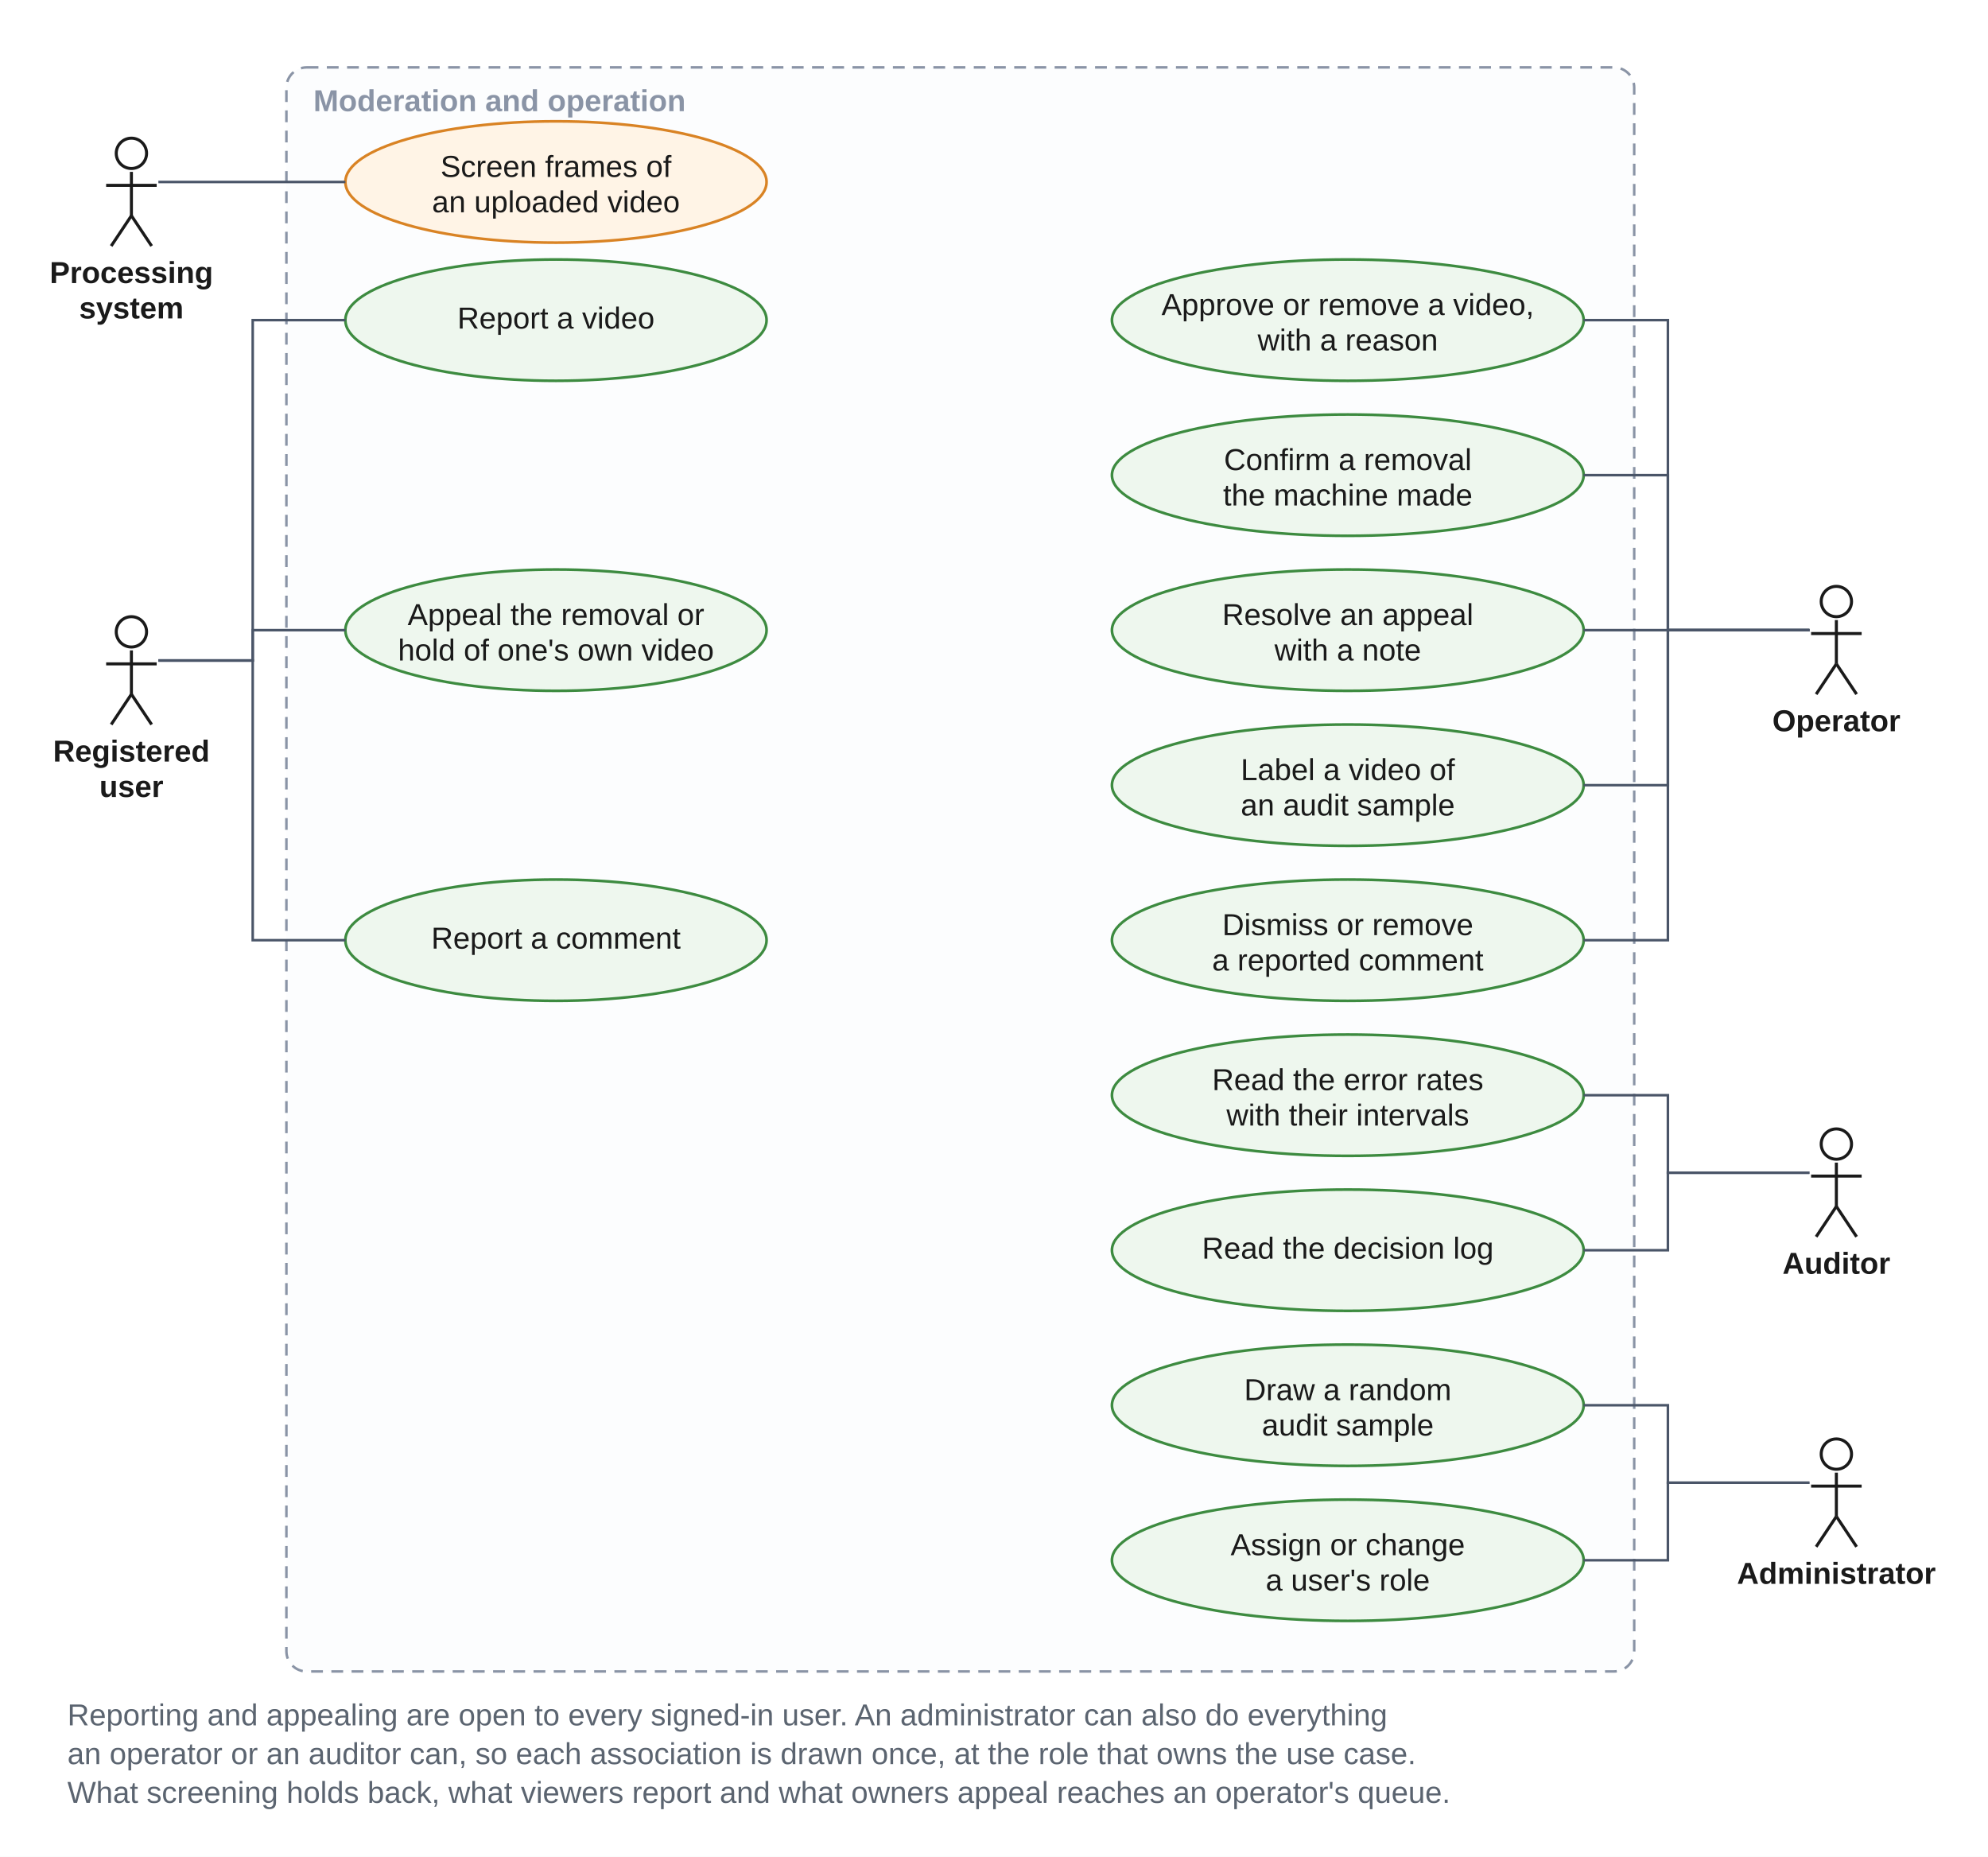
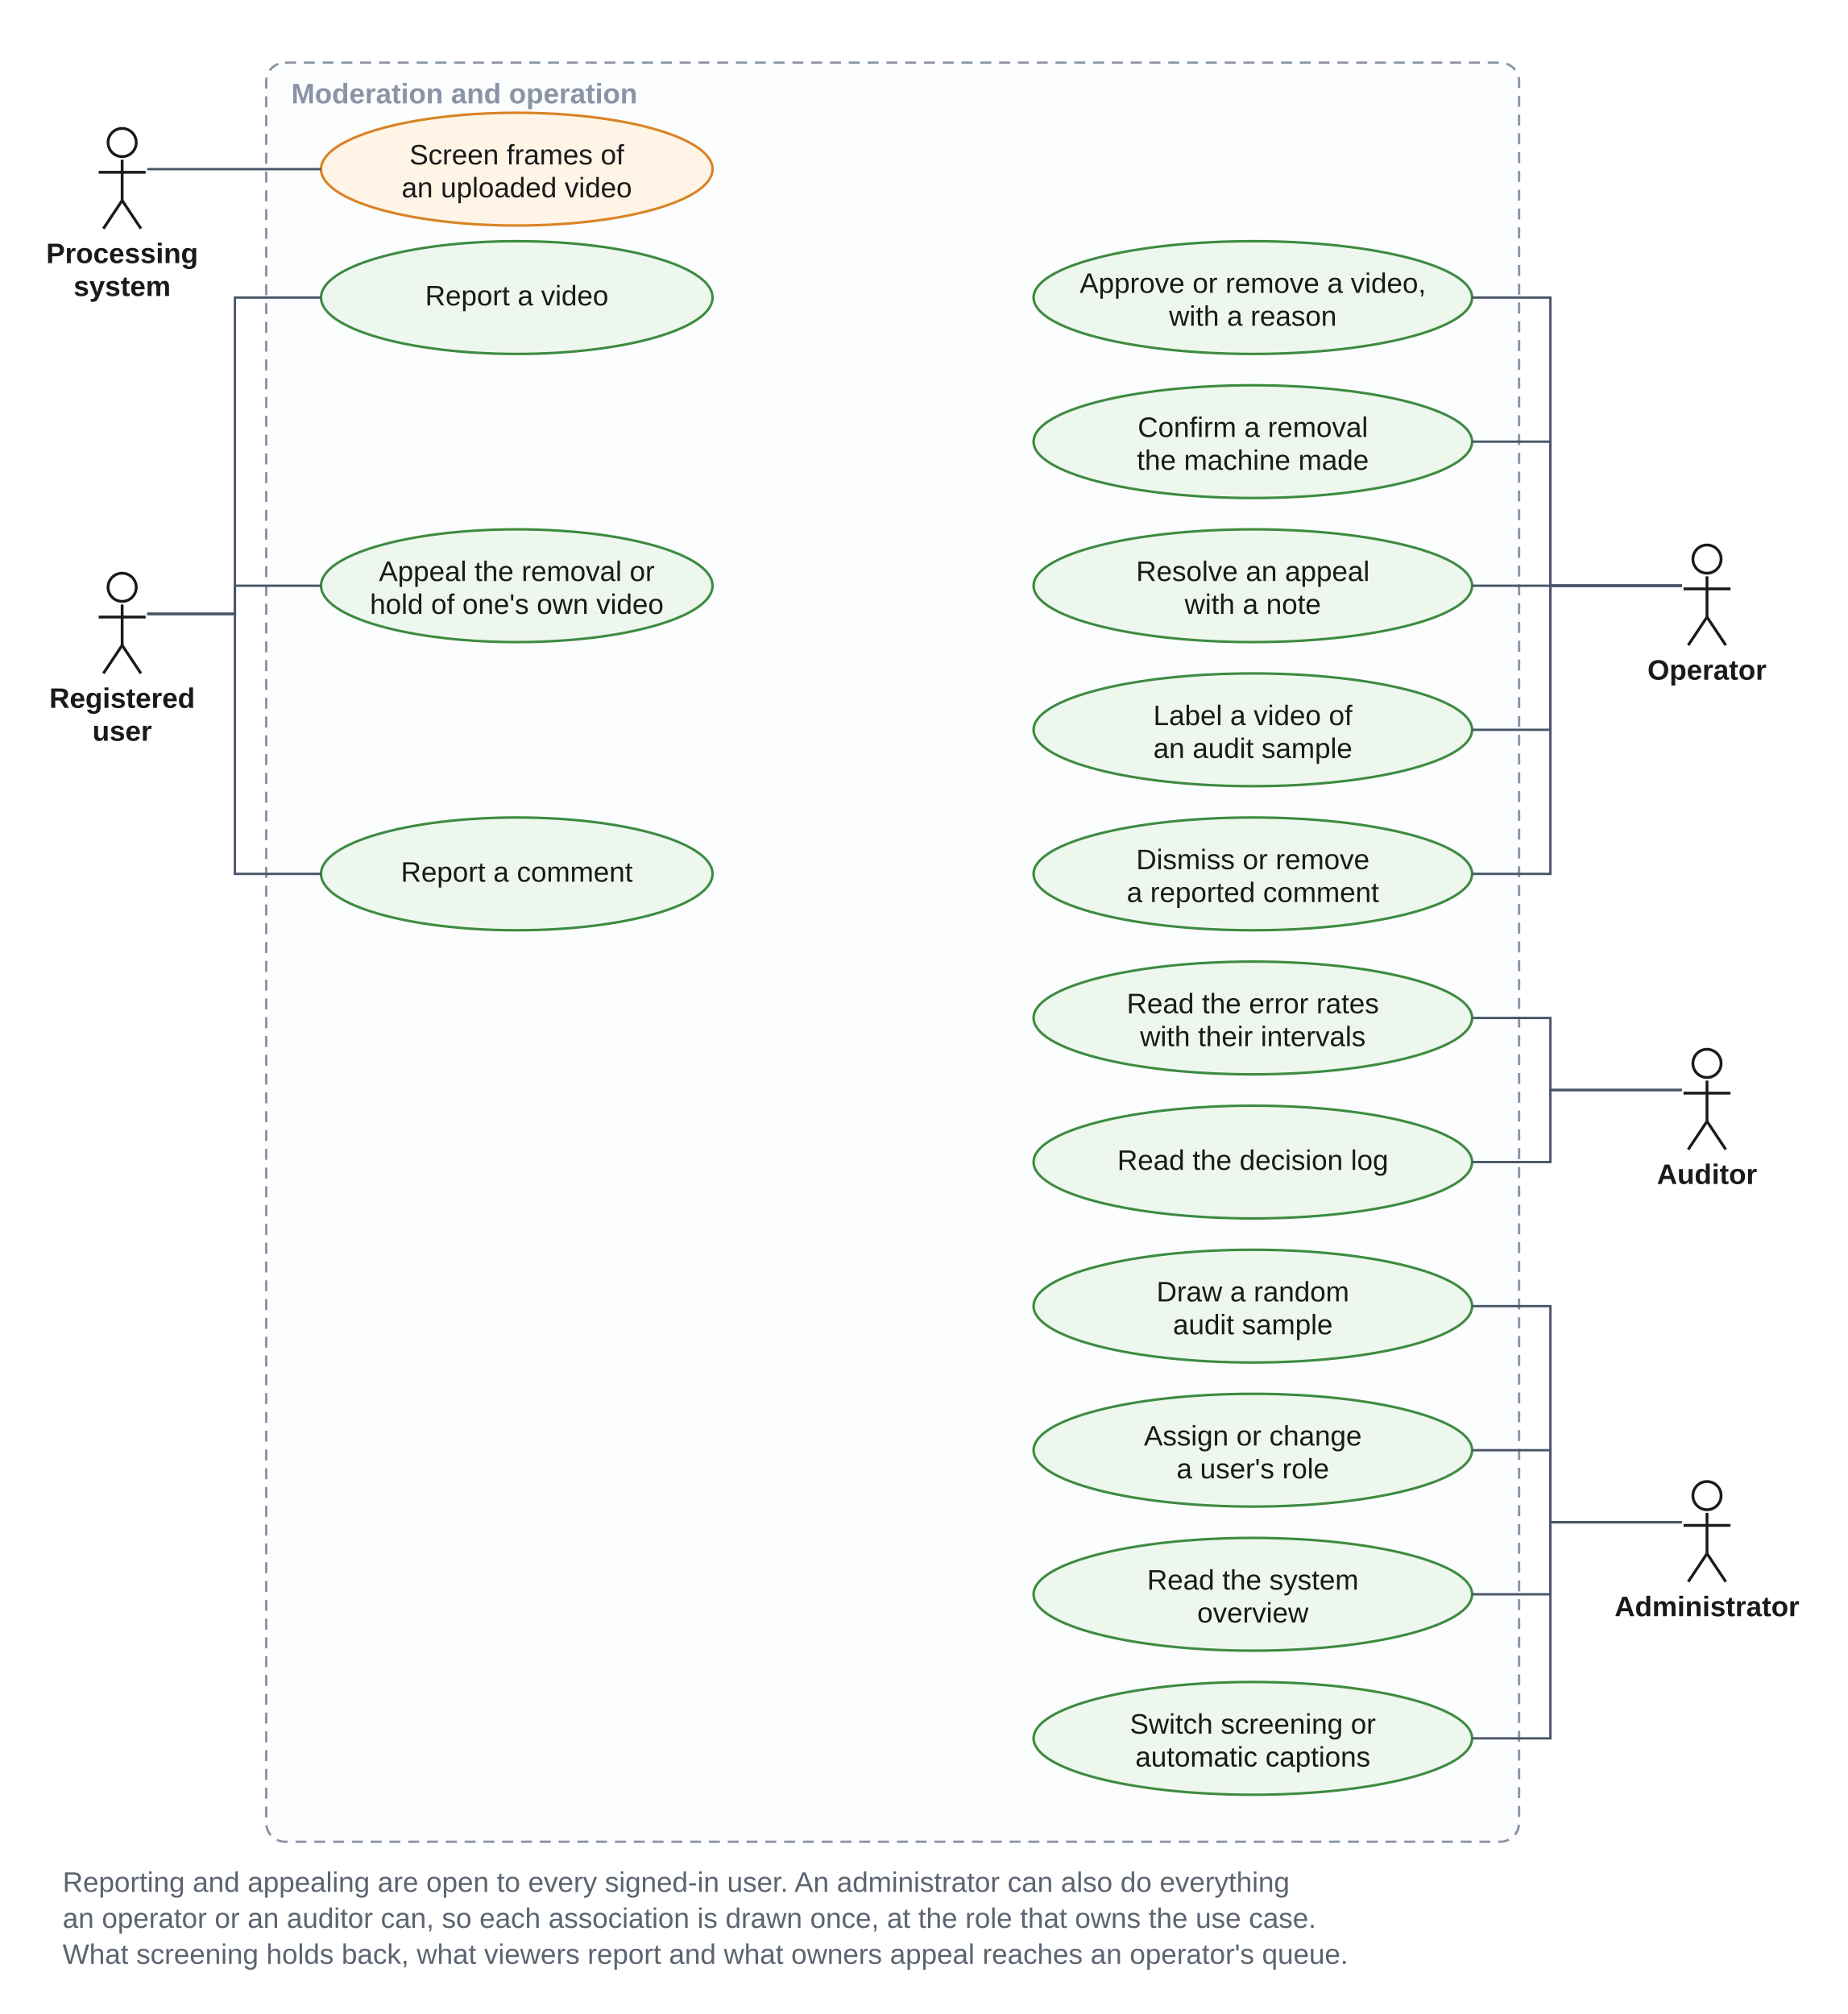
- <svg xmlns="http://www.w3.org/2000/svg" width="1180" height="1102" viewBox="0 0 1180 1102">
+ <svg xmlns="http://www.w3.org/2000/svg" width="1180" height="1286" viewBox="0 0 1180 1286">
  <defs>
    <marker id="arrow" viewBox="0 0 10 10" refX="9" refY="5" markerWidth="7" markerHeight="7" orient="auto-start-reverse">
      <path d="M 0 0 L 10 5 L 0 10 z" fill="#4a5568" />
    </marker>
  </defs>
-   <rect width="1180" height="1102" fill="#ffffff" />
-   <rect x="170" y="40" width="800" height="952" rx="12" fill="#fcfdfe" stroke="#8a94a6" stroke-width="1.5" stroke-dasharray="7 5" />
+   <rect width="1180" height="1286" fill="#ffffff" />
+   <rect x="170" y="40" width="800" height="1136" rx="12" fill="#fcfdfe" stroke="#8a94a6" stroke-width="1.5" stroke-dasharray="7 5" />
  <text x="186" y="66.0" font-family="Arial, Helvetica, sans-serif" font-size="18" font-weight="bold" fill="#8a94a6" text-anchor="start">Moderation and operation</text>
  <ellipse cx="800" cy="190" rx="140" ry="36" fill="#eef7ee" stroke="#3d8b40" stroke-width="1.6" />
  <text x="800" y="187.0" font-family="Arial, Helvetica, sans-serif" font-size="18" font-weight="normal" fill="#1a1a1a" text-anchor="middle">Approve or remove a video,</text>
  <text x="800" y="208.0" font-family="Arial, Helvetica, sans-serif" font-size="18" font-weight="normal" fill="#1a1a1a" text-anchor="middle">with a reason</text>
  <ellipse cx="800" cy="282" rx="140" ry="36" fill="#eef7ee" stroke="#3d8b40" stroke-width="1.6" />
  <text x="800" y="279.0" font-family="Arial, Helvetica, sans-serif" font-size="18" font-weight="normal" fill="#1a1a1a" text-anchor="middle">Confirm a removal</text>
  <text x="800" y="300.0" font-family="Arial, Helvetica, sans-serif" font-size="18" font-weight="normal" fill="#1a1a1a" text-anchor="middle">the machine made</text>
  <ellipse cx="800" cy="374" rx="140" ry="36" fill="#eef7ee" stroke="#3d8b40" stroke-width="1.6" />
  <text x="800" y="371.0" font-family="Arial, Helvetica, sans-serif" font-size="18" font-weight="normal" fill="#1a1a1a" text-anchor="middle">Resolve an appeal</text>
  <text x="800" y="392.0" font-family="Arial, Helvetica, sans-serif" font-size="18" font-weight="normal" fill="#1a1a1a" text-anchor="middle">with a note</text>
  <ellipse cx="800" cy="466" rx="140" ry="36" fill="#eef7ee" stroke="#3d8b40" stroke-width="1.6" />
  <text x="800" y="463.0" font-family="Arial, Helvetica, sans-serif" font-size="18" font-weight="normal" fill="#1a1a1a" text-anchor="middle">Label a video of</text>
  <text x="800" y="484.0" font-family="Arial, Helvetica, sans-serif" font-size="18" font-weight="normal" fill="#1a1a1a" text-anchor="middle">an audit sample</text>
  <ellipse cx="800" cy="558" rx="140" ry="36" fill="#eef7ee" stroke="#3d8b40" stroke-width="1.6" />
  <text x="800" y="555.0" font-family="Arial, Helvetica, sans-serif" font-size="18" font-weight="normal" fill="#1a1a1a" text-anchor="middle">Dismiss or remove</text>
  <text x="800" y="576.0" font-family="Arial, Helvetica, sans-serif" font-size="18" font-weight="normal" fill="#1a1a1a" text-anchor="middle">a reported comment</text>
  <ellipse cx="800" cy="650" rx="140" ry="36" fill="#eef7ee" stroke="#3d8b40" stroke-width="1.6" />
  <text x="800" y="647.0" font-family="Arial, Helvetica, sans-serif" font-size="18" font-weight="normal" fill="#1a1a1a" text-anchor="middle">Read the error rates</text>
  <text x="800" y="668.0" font-family="Arial, Helvetica, sans-serif" font-size="18" font-weight="normal" fill="#1a1a1a" text-anchor="middle">with their intervals</text>
  <ellipse cx="800" cy="742" rx="140" ry="36" fill="#eef7ee" stroke="#3d8b40" stroke-width="1.6" />
  <text x="800" y="747.0" font-family="Arial, Helvetica, sans-serif" font-size="18" font-weight="normal" fill="#1a1a1a" text-anchor="middle">Read the decision log</text>
  <ellipse cx="800" cy="834" rx="140" ry="36" fill="#eef7ee" stroke="#3d8b40" stroke-width="1.6" />
  <text x="800" y="831.0" font-family="Arial, Helvetica, sans-serif" font-size="18" font-weight="normal" fill="#1a1a1a" text-anchor="middle">Draw a random</text>
  <text x="800" y="852.0" font-family="Arial, Helvetica, sans-serif" font-size="18" font-weight="normal" fill="#1a1a1a" text-anchor="middle">audit sample</text>
  <ellipse cx="800" cy="926" rx="140" ry="36" fill="#eef7ee" stroke="#3d8b40" stroke-width="1.6" />
  <text x="800" y="923.0" font-family="Arial, Helvetica, sans-serif" font-size="18" font-weight="normal" fill="#1a1a1a" text-anchor="middle">Assign or change</text>
  <text x="800" y="944.0" font-family="Arial, Helvetica, sans-serif" font-size="18" font-weight="normal" fill="#1a1a1a" text-anchor="middle">a user's role</text>
+   <ellipse cx="800" cy="1018" rx="140" ry="36" fill="#eef7ee" stroke="#3d8b40" stroke-width="1.6" />
+   <text x="800" y="1015.0" font-family="Arial, Helvetica, sans-serif" font-size="18" font-weight="normal" fill="#1a1a1a" text-anchor="middle">Read the system</text>
+   <text x="800" y="1036.0" font-family="Arial, Helvetica, sans-serif" font-size="18" font-weight="normal" fill="#1a1a1a" text-anchor="middle">overview</text>
+   <ellipse cx="800" cy="1110" rx="140" ry="36" fill="#eef7ee" stroke="#3d8b40" stroke-width="1.6" />
+   <text x="800" y="1107.0" font-family="Arial, Helvetica, sans-serif" font-size="18" font-weight="normal" fill="#1a1a1a" text-anchor="middle">Switch screening or</text>
+   <text x="800" y="1128.0" font-family="Arial, Helvetica, sans-serif" font-size="18" font-weight="normal" fill="#1a1a1a" text-anchor="middle">automatic captions</text>
  <ellipse cx="330" cy="108" rx="125" ry="36" fill="#fff4e6" stroke="#d98324" stroke-width="1.6" />
  <text x="330" y="105.0" font-family="Arial, Helvetica, sans-serif" font-size="18" font-weight="normal" fill="#1a1a1a" text-anchor="middle">Screen frames of</text>
  <text x="330" y="126.0" font-family="Arial, Helvetica, sans-serif" font-size="18" font-weight="normal" fill="#1a1a1a" text-anchor="middle">an uploaded video</text>
  <ellipse cx="330" cy="190" rx="125" ry="36" fill="#eef7ee" stroke="#3d8b40" stroke-width="1.6" />
  <text x="330" y="195.0" font-family="Arial, Helvetica, sans-serif" font-size="18" font-weight="normal" fill="#1a1a1a" text-anchor="middle">Report a video</text>
  <ellipse cx="330" cy="374" rx="125" ry="36" fill="#eef7ee" stroke="#3d8b40" stroke-width="1.6" />
  <text x="330" y="371.0" font-family="Arial, Helvetica, sans-serif" font-size="18" font-weight="normal" fill="#1a1a1a" text-anchor="middle">Appeal the removal or</text>
  <text x="330" y="392.0" font-family="Arial, Helvetica, sans-serif" font-size="18" font-weight="normal" fill="#1a1a1a" text-anchor="middle">hold of one's own video</text>
  <ellipse cx="330" cy="558" rx="125" ry="36" fill="#eef7ee" stroke="#3d8b40" stroke-width="1.6" />
  <text x="330" y="563.0" font-family="Arial, Helvetica, sans-serif" font-size="18" font-weight="normal" fill="#1a1a1a" text-anchor="middle">Report a comment</text>
  <circle cx="78" cy="91" r="9" fill="none" stroke="#1a1a1a" stroke-width="1.8" />
  <path d="M 78 102 L 78 128" stroke="#1a1a1a" stroke-width="1.8" />
  <path d="M 63 110 L 93 110" stroke="#1a1a1a" stroke-width="1.8" />
  <path d="M 78 128 L 66 146" stroke="#1a1a1a" stroke-width="1.8" />
  <path d="M 78 128 L 90 146" stroke="#1a1a1a" stroke-width="1.8" />
  <text x="78" y="168.0" font-family="Arial, Helvetica, sans-serif" font-size="18" font-weight="bold" fill="#1a1a1a" text-anchor="middle">Processing</text>
  <text x="78" y="189.0" font-family="Arial, Helvetica, sans-serif" font-size="18" font-weight="bold" fill="#1a1a1a" text-anchor="middle">system</text>
  <circle cx="78" cy="375" r="9" fill="none" stroke="#1a1a1a" stroke-width="1.8" />
  <path d="M 78 386 L 78 412" stroke="#1a1a1a" stroke-width="1.8" />
  <path d="M 63 394 L 93 394" stroke="#1a1a1a" stroke-width="1.8" />
  <path d="M 78 412 L 66 430" stroke="#1a1a1a" stroke-width="1.8" />
  <path d="M 78 412 L 90 430" stroke="#1a1a1a" stroke-width="1.8" />
  <text x="78" y="452.0" font-family="Arial, Helvetica, sans-serif" font-size="18" font-weight="bold" fill="#1a1a1a" text-anchor="middle">Registered</text>
  <text x="78" y="473.0" font-family="Arial, Helvetica, sans-serif" font-size="18" font-weight="bold" fill="#1a1a1a" text-anchor="middle">user</text>
  <circle cx="1090" cy="357" r="9" fill="none" stroke="#1a1a1a" stroke-width="1.8" />
  <path d="M 1090 368 L 1090 394" stroke="#1a1a1a" stroke-width="1.8" />
  <path d="M 1075 376 L 1105 376" stroke="#1a1a1a" stroke-width="1.8" />
  <path d="M 1090 394 L 1078 412" stroke="#1a1a1a" stroke-width="1.8" />
  <path d="M 1090 394 L 1102 412" stroke="#1a1a1a" stroke-width="1.8" />
  <text x="1090" y="434.0" font-family="Arial, Helvetica, sans-serif" font-size="18" font-weight="bold" fill="#1a1a1a" text-anchor="middle">Operator</text>
  <circle cx="1090" cy="679" r="9" fill="none" stroke="#1a1a1a" stroke-width="1.8" />
  <path d="M 1090 690 L 1090 716" stroke="#1a1a1a" stroke-width="1.8" />
  <path d="M 1075 698 L 1105 698" stroke="#1a1a1a" stroke-width="1.8" />
  <path d="M 1090 716 L 1078 734" stroke="#1a1a1a" stroke-width="1.8" />
  <path d="M 1090 716 L 1102 734" stroke="#1a1a1a" stroke-width="1.8" />
  <text x="1090" y="756.0" font-family="Arial, Helvetica, sans-serif" font-size="18" font-weight="bold" fill="#1a1a1a" text-anchor="middle">Auditor</text>
-   <circle cx="1090" cy="863" r="9" fill="none" stroke="#1a1a1a" stroke-width="1.8" />
-   <path d="M 1090 874 L 1090 900" stroke="#1a1a1a" stroke-width="1.8" />
-   <path d="M 1075 882 L 1105 882" stroke="#1a1a1a" stroke-width="1.8" />
-   <path d="M 1090 900 L 1078 918" stroke="#1a1a1a" stroke-width="1.8" />
-   <path d="M 1090 900 L 1102 918" stroke="#1a1a1a" stroke-width="1.8" />
-   <text x="1090" y="940.0" font-family="Arial, Helvetica, sans-serif" font-size="18" font-weight="bold" fill="#1a1a1a" text-anchor="middle">Administrator</text>
+   <circle cx="1090" cy="955" r="9" fill="none" stroke="#1a1a1a" stroke-width="1.8" />
+   <path d="M 1090 966 L 1090 992" stroke="#1a1a1a" stroke-width="1.8" />
+   <path d="M 1075 974 L 1105 974" stroke="#1a1a1a" stroke-width="1.8" />
+   <path d="M 1090 992 L 1078 1010" stroke="#1a1a1a" stroke-width="1.8" />
+   <path d="M 1090 992 L 1102 1010" stroke="#1a1a1a" stroke-width="1.8" />
+   <text x="1090" y="1032.0" font-family="Arial, Helvetica, sans-serif" font-size="18" font-weight="bold" fill="#1a1a1a" text-anchor="middle">Administrator</text>
  <path d="M 94 108 L 150 108 L 150 108 L 205 108" fill="none" stroke="#4a5568" stroke-width="1.5" />
  <path d="M 94 392 L 150 392 L 150 190 L 205 190" fill="none" stroke="#4a5568" stroke-width="1.5" />
  <path d="M 94 392 L 150 392 L 150 374 L 205 374" fill="none" stroke="#4a5568" stroke-width="1.5" />
  <path d="M 94 392 L 150 392 L 150 558 L 205 558" fill="none" stroke="#4a5568" stroke-width="1.5" />
  <path d="M 1074 374 L 990 374 L 990 190 L 940 190" fill="none" stroke="#4a5568" stroke-width="1.5" />
  <path d="M 1074 374 L 990 374 L 990 282 L 940 282" fill="none" stroke="#4a5568" stroke-width="1.5" />
  <path d="M 1074 374 L 990 374 L 990 374 L 940 374" fill="none" stroke="#4a5568" stroke-width="1.5" />
  <path d="M 1074 374 L 990 374 L 990 466 L 940 466" fill="none" stroke="#4a5568" stroke-width="1.5" />
  <path d="M 1074 374 L 990 374 L 990 558 L 940 558" fill="none" stroke="#4a5568" stroke-width="1.5" />
  <path d="M 1074 696 L 990 696 L 990 650 L 940 650" fill="none" stroke="#4a5568" stroke-width="1.5" />
  <path d="M 1074 696 L 990 696 L 990 742 L 940 742" fill="none" stroke="#4a5568" stroke-width="1.5" />
-   <path d="M 1074 880 L 990 880 L 990 834 L 940 834" fill="none" stroke="#4a5568" stroke-width="1.5" />
-   <path d="M 1074 880 L 990 880 L 990 926 L 940 926" fill="none" stroke="#4a5568" stroke-width="1.5" />
-   <text x="40" y="1024.0" font-family="Arial, Helvetica, sans-serif" font-size="18" font-weight="normal" fill="#5b6470" text-anchor="start">Reporting and appealing are open to every signed-in user. An administrator can also do everything</text>
-   <text x="40" y="1047.0" font-family="Arial, Helvetica, sans-serif" font-size="18" font-weight="normal" fill="#5b6470" text-anchor="start">an operator or an auditor can, so each association is drawn once, at the role that owns the use case.</text>
-   <text x="40" y="1070.0" font-family="Arial, Helvetica, sans-serif" font-size="18" font-weight="normal" fill="#5b6470" text-anchor="start">What screening holds back, what viewers report and what owners appeal reaches an operator's queue.</text>
+   <path d="M 1074 972 L 990 972 L 990 834 L 940 834" fill="none" stroke="#4a5568" stroke-width="1.5" />
+   <path d="M 1074 972 L 990 972 L 990 926 L 940 926" fill="none" stroke="#4a5568" stroke-width="1.5" />
+   <path d="M 1074 972 L 990 972 L 990 1018 L 940 1018" fill="none" stroke="#4a5568" stroke-width="1.5" />
+   <path d="M 1074 972 L 990 972 L 990 1110 L 940 1110" fill="none" stroke="#4a5568" stroke-width="1.5" />
+   <text x="40" y="1208.0" font-family="Arial, Helvetica, sans-serif" font-size="18" font-weight="normal" fill="#5b6470" text-anchor="start">Reporting and appealing are open to every signed-in user. An administrator can also do everything</text>
+   <text x="40" y="1231.0" font-family="Arial, Helvetica, sans-serif" font-size="18" font-weight="normal" fill="#5b6470" text-anchor="start">an operator or an auditor can, so each association is drawn once, at the role that owns the use case.</text>
+   <text x="40" y="1254.0" font-family="Arial, Helvetica, sans-serif" font-size="18" font-weight="normal" fill="#5b6470" text-anchor="start">What screening holds back, what viewers report and what owners appeal reaches an operator's queue.</text>
</svg>
